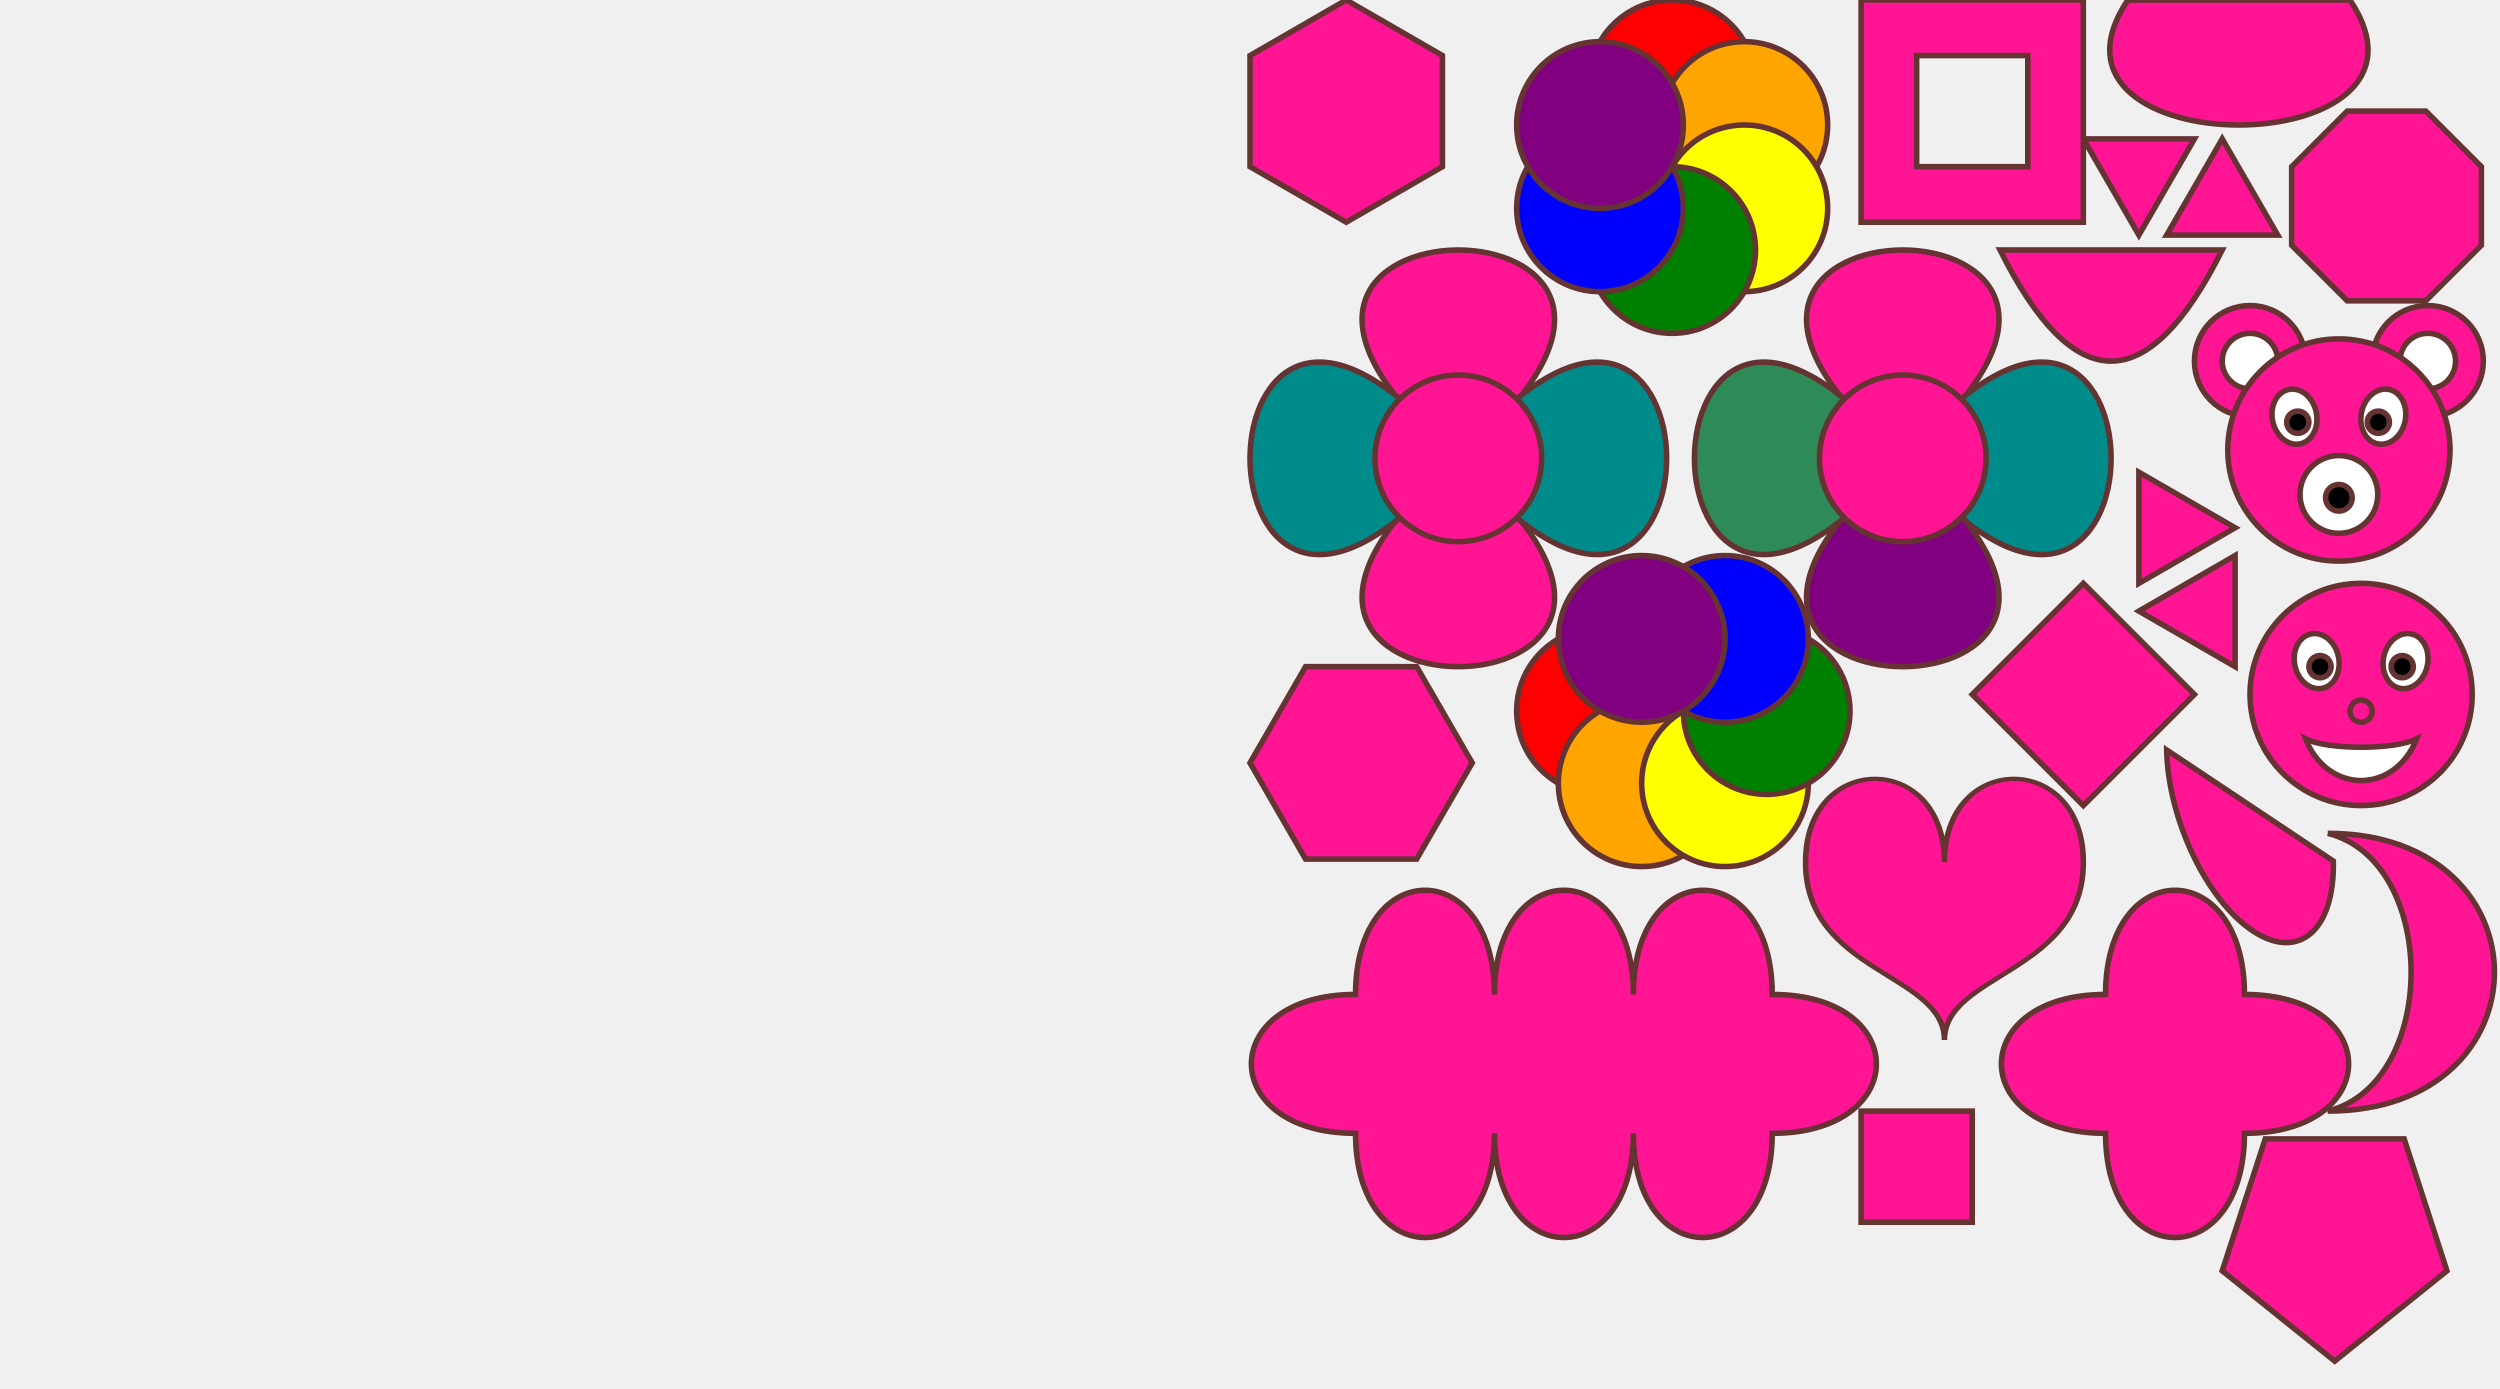
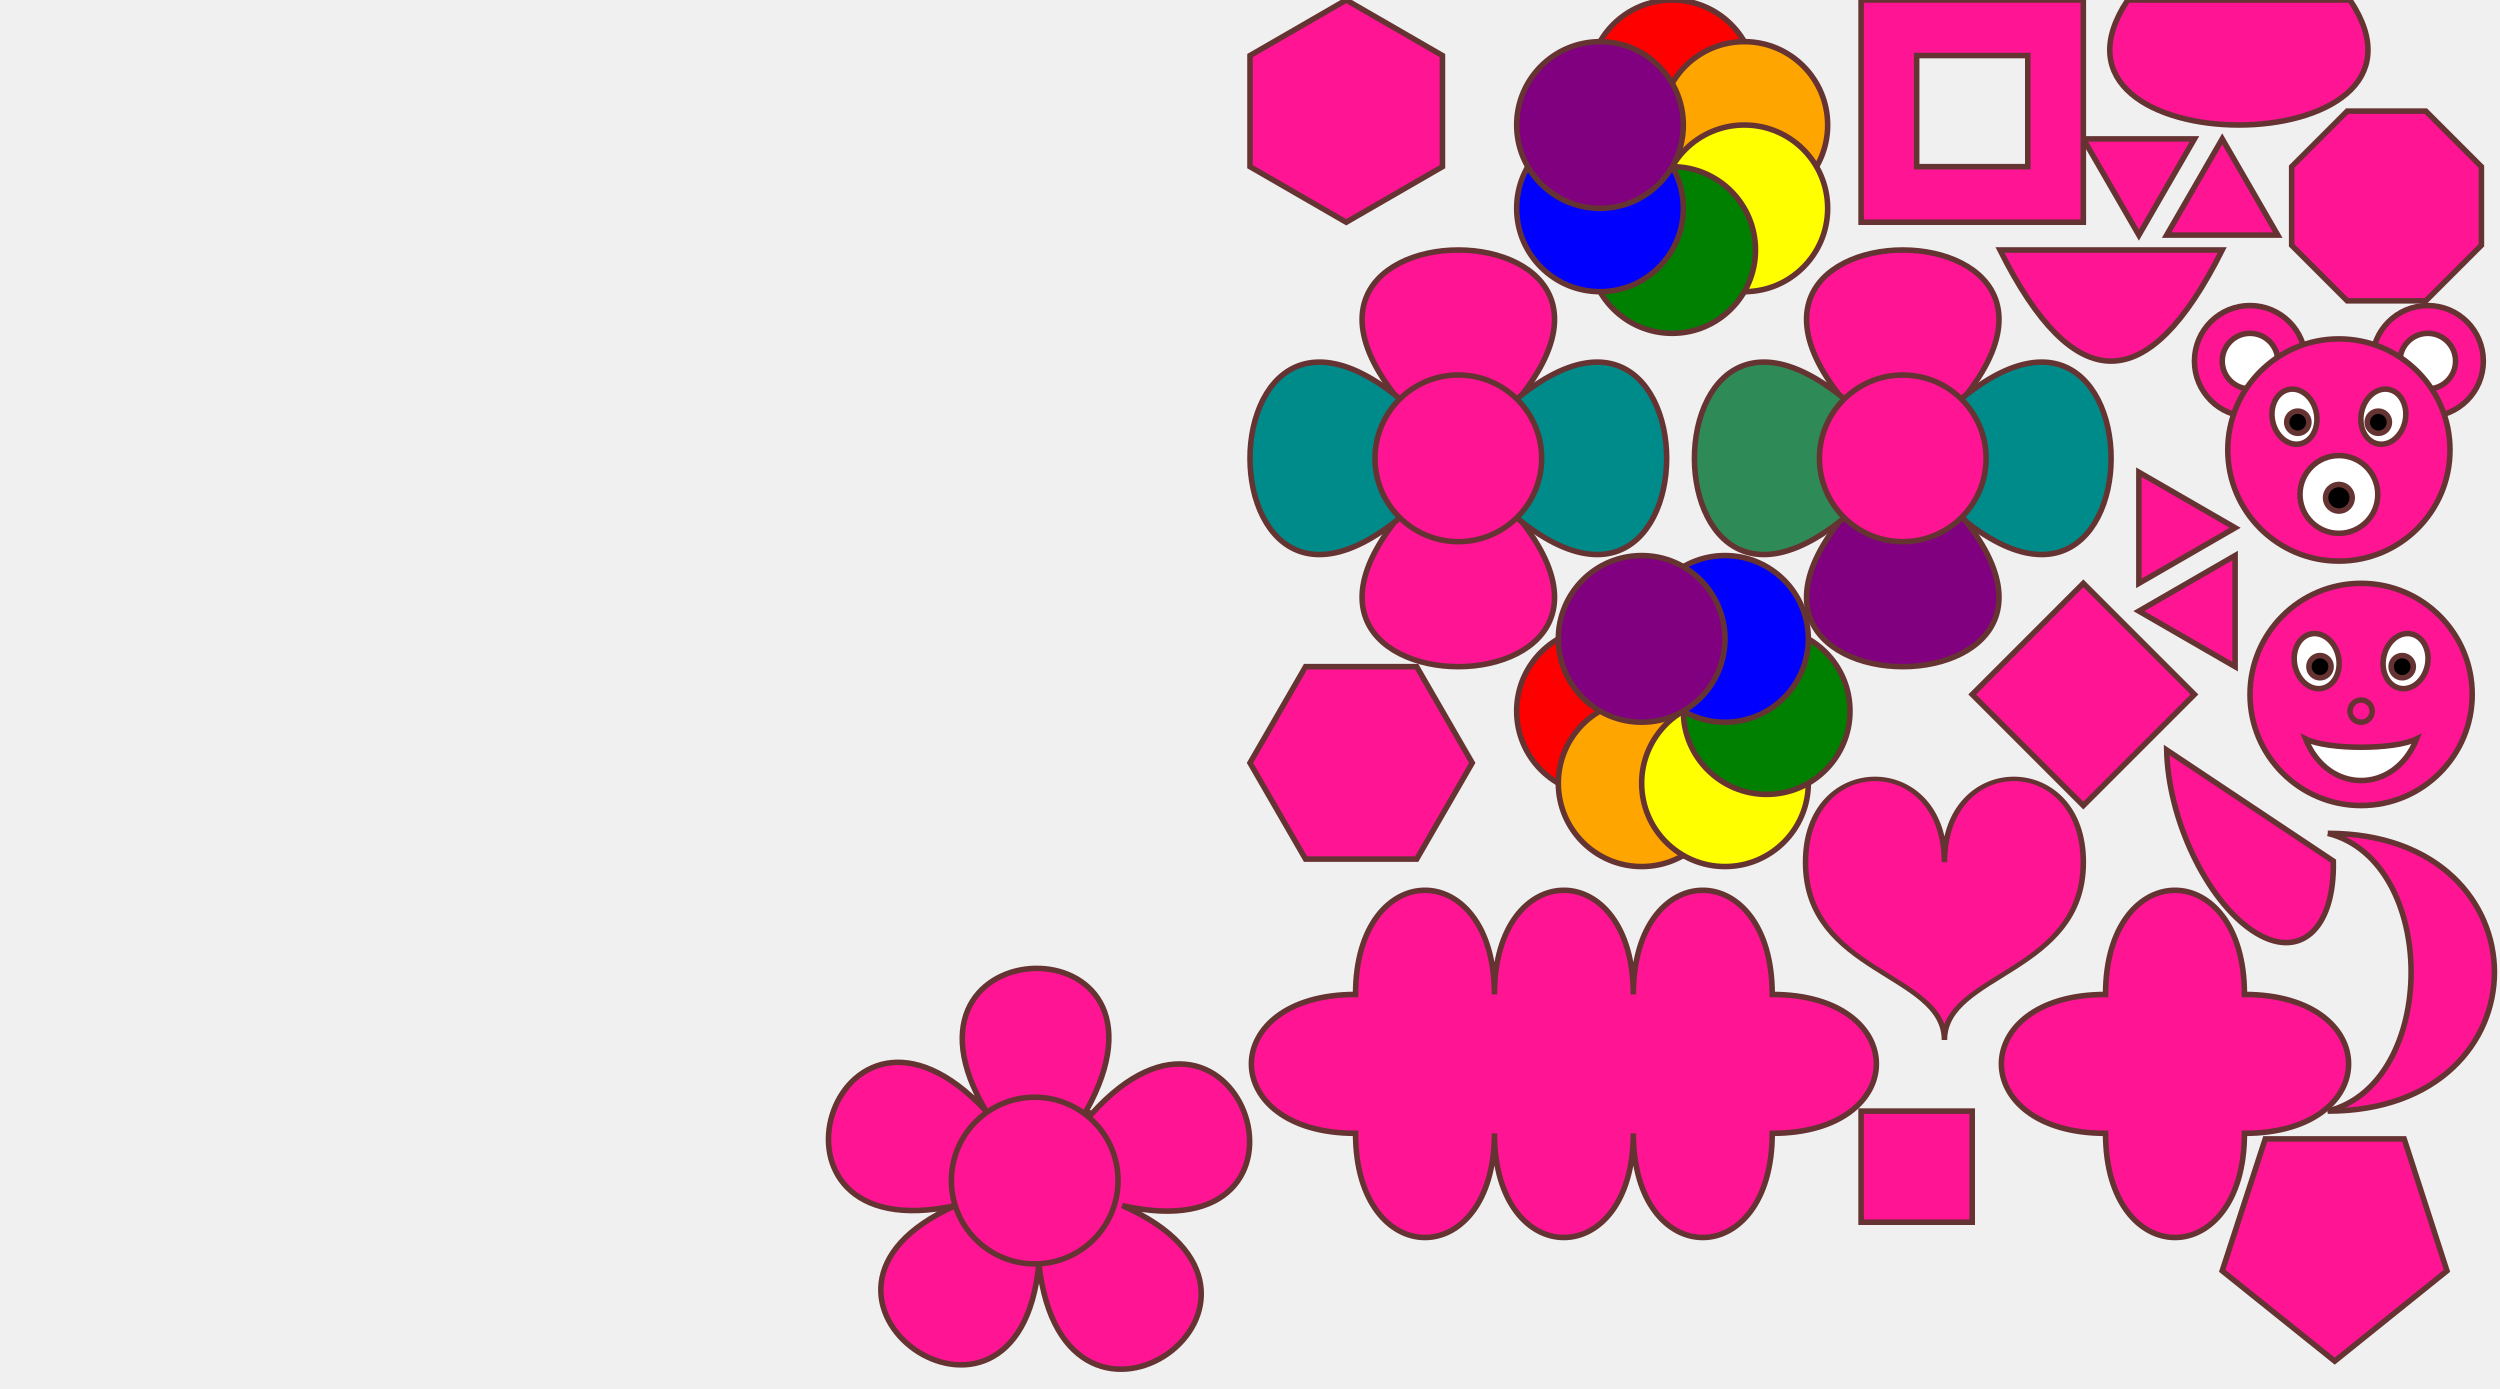
<svg xmlns="http://www.w3.org/2000/svg" version="1.1" width="900" height="500">
  <style type="text/css">
	/* défaut */
	* {
		fill: deeppink;
		stroke: #633;
		stroke-width: 2px;
	}
	/* fleurs */
	.petal { fill: darkcyan; }
	.petal-bis { fill: purple; }
	.petal-ter { fill: seagreen; }
	polygon { fill: deeppink; }
	g { stroke: maroon; }
	circle.rosace-a { fill: red; }		circle.rosace-b { fill: orange; }	circle.rosace-c { fill: yellow; }
	circle.rosace-d { fill: green; }	circle.rosace-e { fill: blue; }		circle.rosace-f { fill: purple; }
	/* nounours */
	.oeil { fill: white; }
	.pupille { fill: black; }
</style>
  <defs>
    <info name="root(2)" value="1.414" />
    <info name="root(3)" value="1.732" />
    <pattern id="motif-va" x="0" y="0" width="16" height="20" patternUnits="userSpaceOnUse">
      <path class="wood" d="m3,-10 c -5,3 -5,25 10,25 c 5,-3 5,-25 -10,-25 z" />
      <path class="wood" d="m3,10 c -5,3 -5,25 10,25 c 5,-3 5,-25 -10,-25 z" />
    </pattern>
    <pattern id="motif-vb" x="0" y="0" width="1" height="0.05" patternUnits="objectBoundingBox">
      <path d="m3,-7.5 c -5,2.5 -5,17.5 10,20 c 5,-2.5 5,-17.5 -10,-20 z" />
      <path d="m3,7.5 c -5,2.5 -5,17.5 10,20 c 5,-2.5 5,-17.5 -10,-20 z" />
    </pattern>
  </defs>
  <g id="nounours" transform="translate(790,110)">
    <circle r="20" cx="20" cy="20" id="oreille-ext-gh" />
    <circle r="10" cx="20" cy="20" class="oeil" id="oreille-int-gh" />
    <circle r="20" cx="84" cy="20" id="oreille-ext-dt" />
    <circle r="10" cx="84" cy="20" class="oeil" id="oreille-int-dt" />
    <circle r="40" cx="52" cy="52" id="tete" />
    <circle r="14" cx="52" cy="68" class="oeil" id="museau" />
    <circle r="4.8" cx="52" cy="69.2" class="pupille" id="truffe" />
    <ellipse rx="8" ry="10" cx="68" cy="40" transform="rotate(12,68,40)" class="oeil" id="oeil-dt" />
    <circle r="4" cx="66.2" cy="42" class="pupille" id="pupille-dt" />
    <ellipse rx="8" ry="10" cx="36" cy="40" transform="rotate(-12,36,40)" class="oeil" id="oeil-gh" />
    <circle r="4" cx="37.2" cy="42" class="pupille" id="pupille-gh" />
  </g>
  <g id="smiley" transform="translate(810,210)">
    <circle r="40" cx="40" cy="40" id="tete" />
    <ellipse rx="8" ry="10" cx="56" cy="28" transform="rotate(12,56,28)" class="oeil" id="oeil-dt" />
    <circle r="4" cx="54.8" cy="30" class="pupille" id="pupille-dt" />
    <ellipse rx="8" ry="10" cx="24" cy="28" transform="rotate(-12,24,28)" class="oeil" id="oeil-gh" />
    <circle r="4" cx="25.2" cy="30" class="pupille" id="pupille-gh" />
    <circle r="4" cx="40" cy="46" id="nez" />
    <path d="M20,56 c 8,20 32,20 40,0 c -8,4 -32,4 -40,0z" id="bouche" class="oeil" />
  </g>
  <g id="flower-square-2p" transform="translate(450,90)">
    <path d="M75 75 c 120 -100, -120 -100, 0 0 c 120 100, -120 100, 0 0" />
    <path d="M75 75 c 100 -120, 100 120, 0 0 c -100 -120, -100 120, 0 0" class="petal" />
    <circle r="30" cx="75" cy="75" />
  </g>
  <g id="flower-square-4p" transform="translate(610,90)">
    <path d="M75 75 c 120 -100, -120 -100, 0 0" />
    <path d="M75 75 c 100 -120, 100 120, 0 0" class="petal" />
    <path d="M75 75 c 120 100, -120 100, 0 0" class="petal-bis" />
    <path d="M75 75 c -100 -120, -100 120, 0 0" class="petal-ter" />
    <circle r="30" cx="75" cy="75" />
  </g>
+   <g id="flower-five" transform="translate(300,350)">
+     <path id="petales" d="m 93,51 c 54,-60 90,51 11,33 75,33 -21,102 -30,21 -7.5,78 -102,11 -30,-21 -78,17 -44,-93 11,-34 -40,-67 75,-70 36,0 z" />
+     <circle r="30" cx="72.5" cy="75" />
+   </g>
  <g id="rosace-horizontal" transform="translate(546,200)">
    <circle r="30" class="rosace-a" cx="30" cy="55.98" />
    <circle r="30" class="rosace-b" cx="45" cy="81.96" />
    <circle r="30" class="rosace-c" cx="75" cy="81.96" />
    <circle r="30" class="rosace-d" cx="90" cy="55.98" />
    <circle r="30" class="rosace-e" cx="75" cy="30" />
    <circle r="30" class="rosace-f" cx="45" cy="30" />
  </g>
  <g id="rosace-vertical" transform="translate(546,0)">
    <circle r="30" class="rosace-a" cy="30" cx="55.98" />
    <circle r="30" class="rosace-b" cy="45" cx="81.96" />
    <circle r="30" class="rosace-c" cy="75" cx="81.96" />
    <circle r="30" class="rosace-d" cy="90" cx="55.98" />
    <circle r="30" class="rosace-e" cy="75" cx="30" />
    <circle r="30" class="rosace-f" cy="45" cx="30" />
  </g>
  <polygon id="hexagon-verticlal" points="0,20 0,60 34.64,80 69.28,60 69.28,20 34.64,0" transform="translate(450,0)" />
  <polygon id="hexagon-horizontal" points="20,0 60,0 80,34.64 60,69.28 20,69.28 0,34.64" transform="translate(450,240)" />
  <polygon id="trisocele-haut" points="0,0 40,0 20,34.64" transform="translate(750,50)" />
  <polygon id="trisocele-bas" points="0,34.64 40,34.64 20,0" transform="translate(780,50)" />
  <polygon id="trisocele-droit" points="0,0 0,40 34.64,20" transform="translate(770,170)" />
  <polygon id="trisocele-gauche" points="34.64,0 34.64,40 0,20" transform="translate(770,200)" />
  <polygon id="octogon" points="20,0 48.3,0 68.3,20 68.3,48.3 48.3,68.3 20,68.3 0,48.3 0,20" transform="translate(825,40)" />
  <polygon id="pentagon" points="0,47.5 15.5,0 65.5,0 80.9,47.5 40.5,80" transform="translate(800,410)" />
  <path id="heart" d="m0,38 c 0,50 50,50 50,80 c 0,-30 50,-30 50,-80 c 0,-50 -50,-50 -50,0 c 0,-50 -50,-50 -50,0 z" transform="scale(1,0.8) translate(650,350)" />
  <path id="cloud-cross" d="M 38,88 c 0,50 50,50 50,0 c 50,0 50,-50 0,-50 c 0,-50 -50,-50 -50,0 c -50,0 -50,50 0,50 z" transform="translate(720,320)" />
  <path id="cloud" d="M 38,88 c 0,50 50,50 50,0 c 0,50 50,50 50,0 c 0,50 50,50 50,0 c 50,0 50,-50 0,-50 c 0,-50 -50,-50 -50,0 c 0,-50 -50,-50 -50,0 c 0,-50 -50,-50 -50,0 c -50,0 -50,50 0,50 z" transform="translate(450,320)" />
  <path id="path-line-simple" d="m0,0 h40 v40 h-40 z" transform="translate(670,400)" />
  <path id="path-line-coord" d="m40,0 l40,40 l-40,40 l-40,-40 z" transform="translate(710,210)" />
  <path id="path-curve-quadratic" d="m0,0 q 40,80 80,0 z" transform="translate(720,90)" />
  <path id="path-curve-bezier" d="m6,0 c -40,60 120,60 80,0 z" transform="translate(760,0)" />
  <path id="path-arc" d="m0,0 a 20,40 -20 1 0 60,40 z" transform="translate(780,270)" />
  <path id="path-hole" fill-rule="evenodd" d="m220,0 h80 v80 h-80 z m20,20 h40 v40 h-40 z" transform="translate(450,0)" />
  <path id="moon" d="m 0,0 c 80,0 80,100 0,100 c 40,-10 40,-90 0,-100" transform="translate(838,300)" />
</svg>
